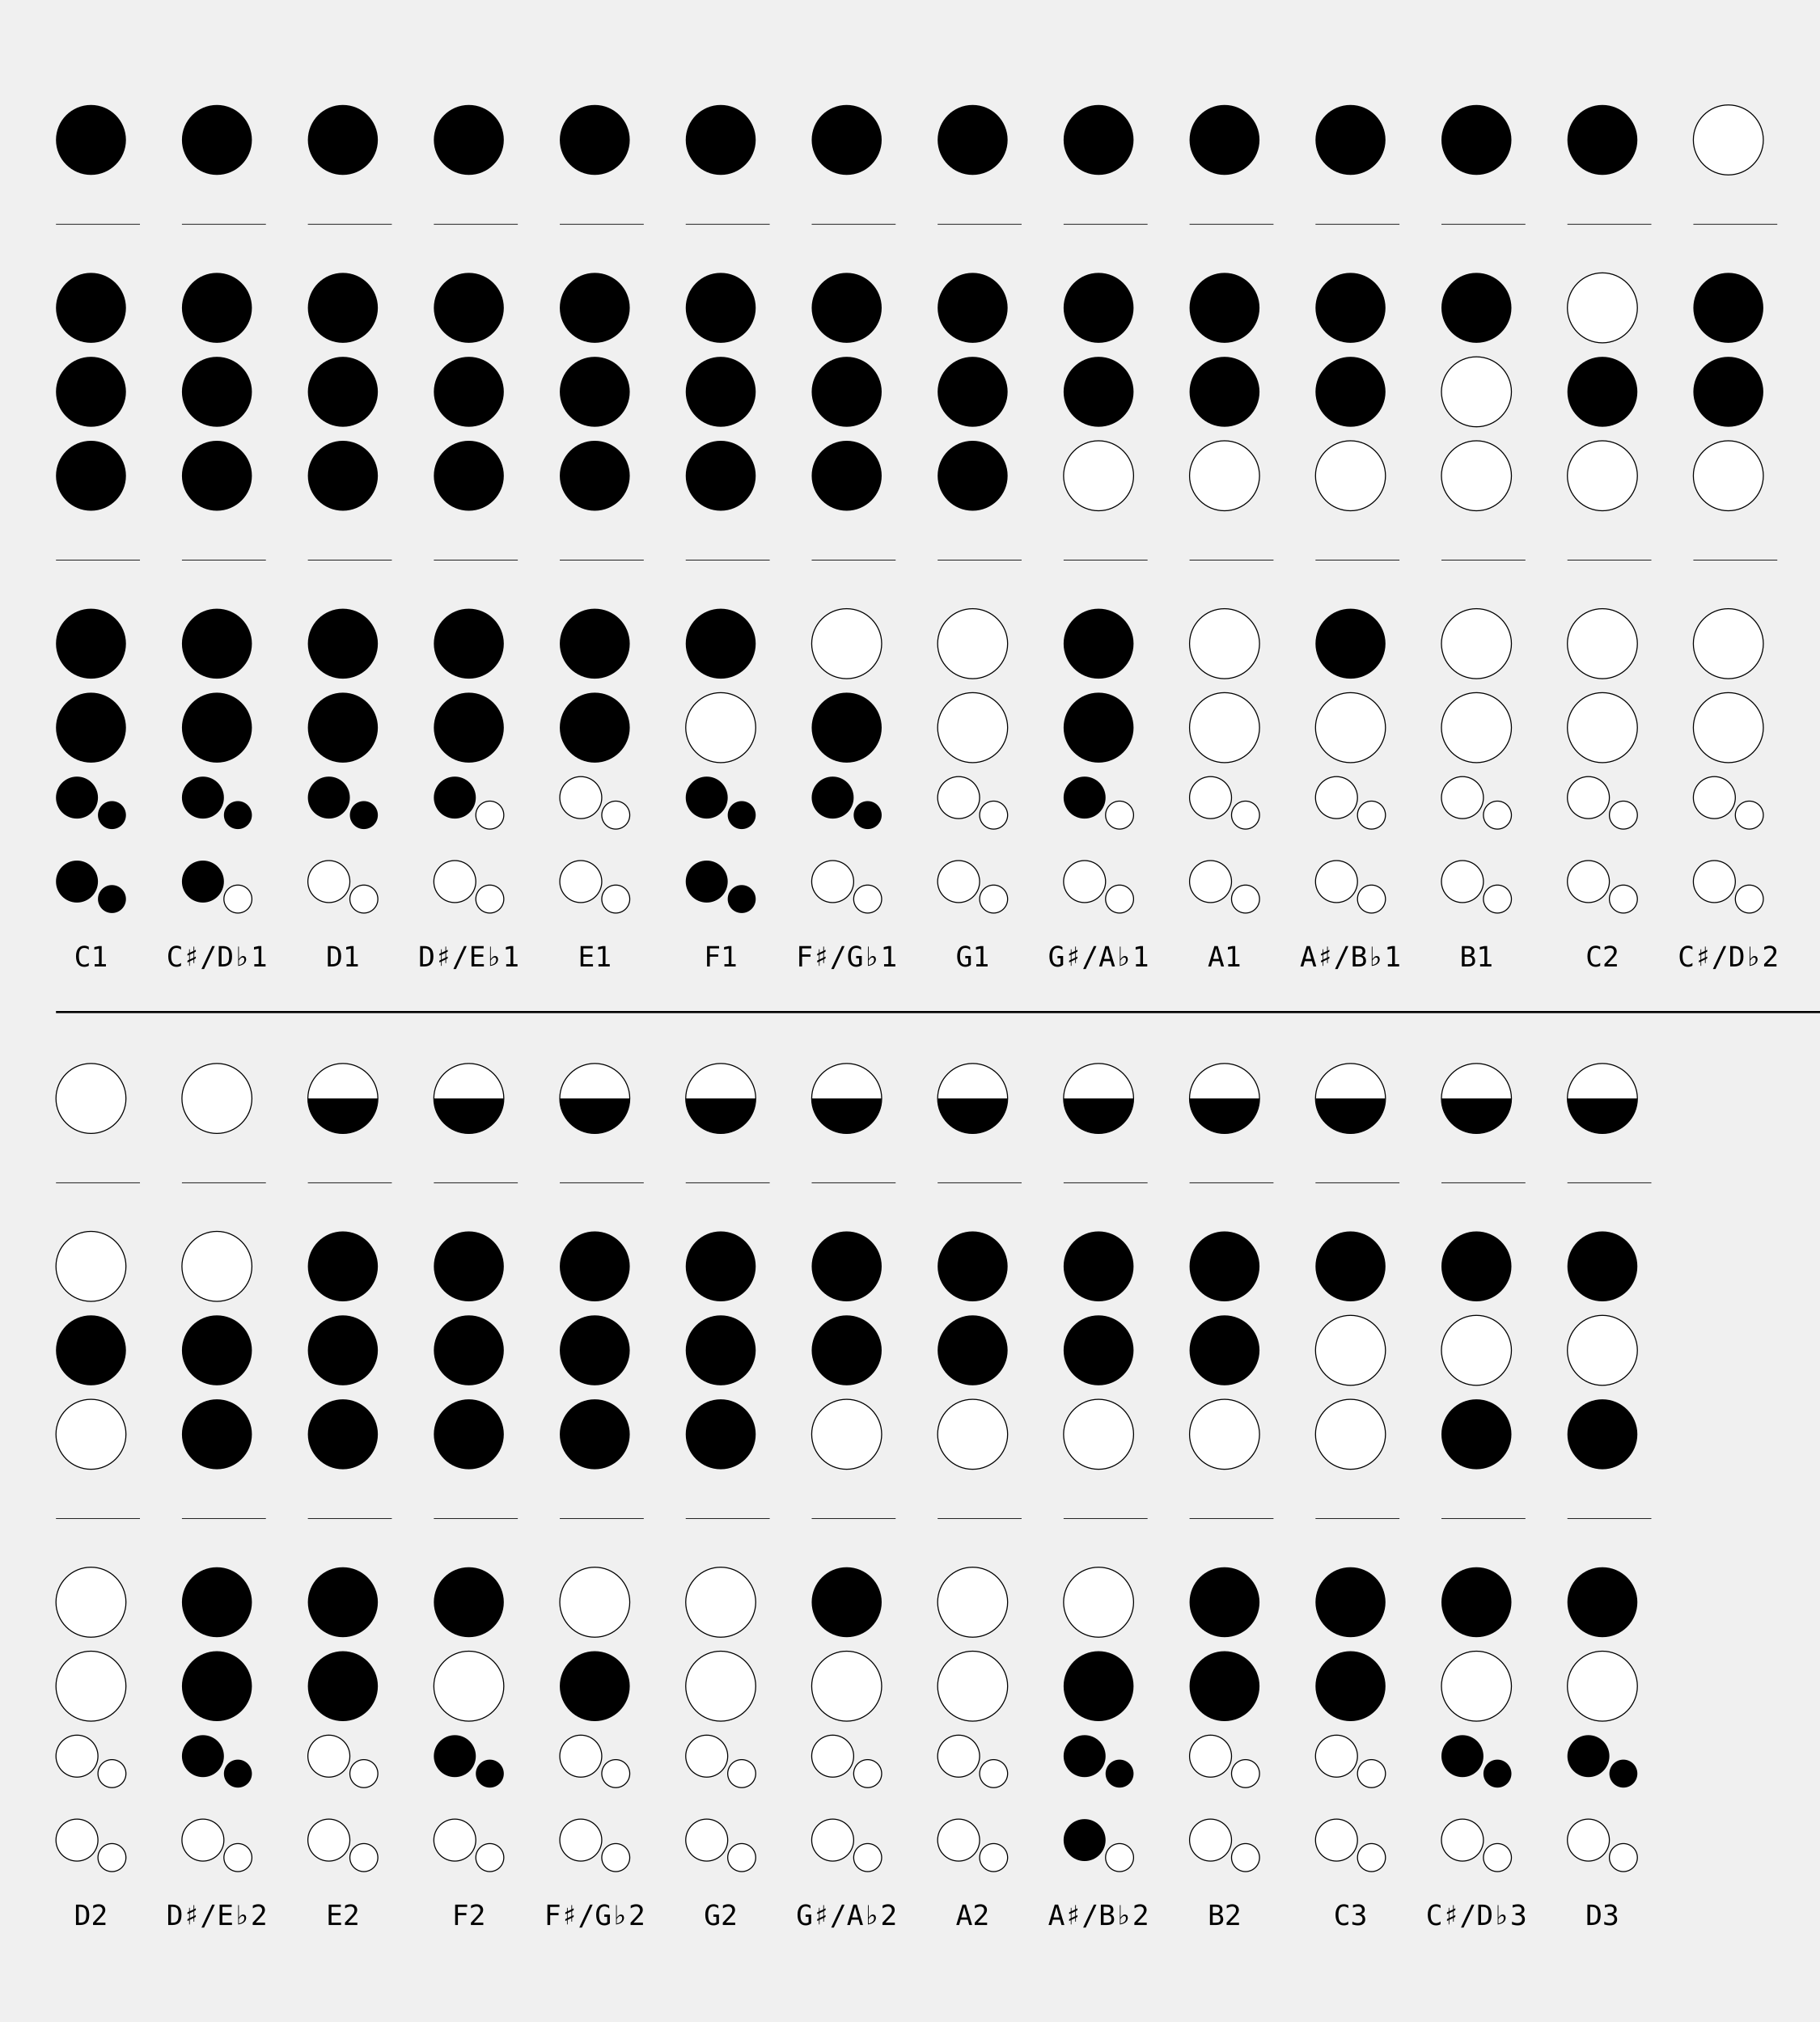
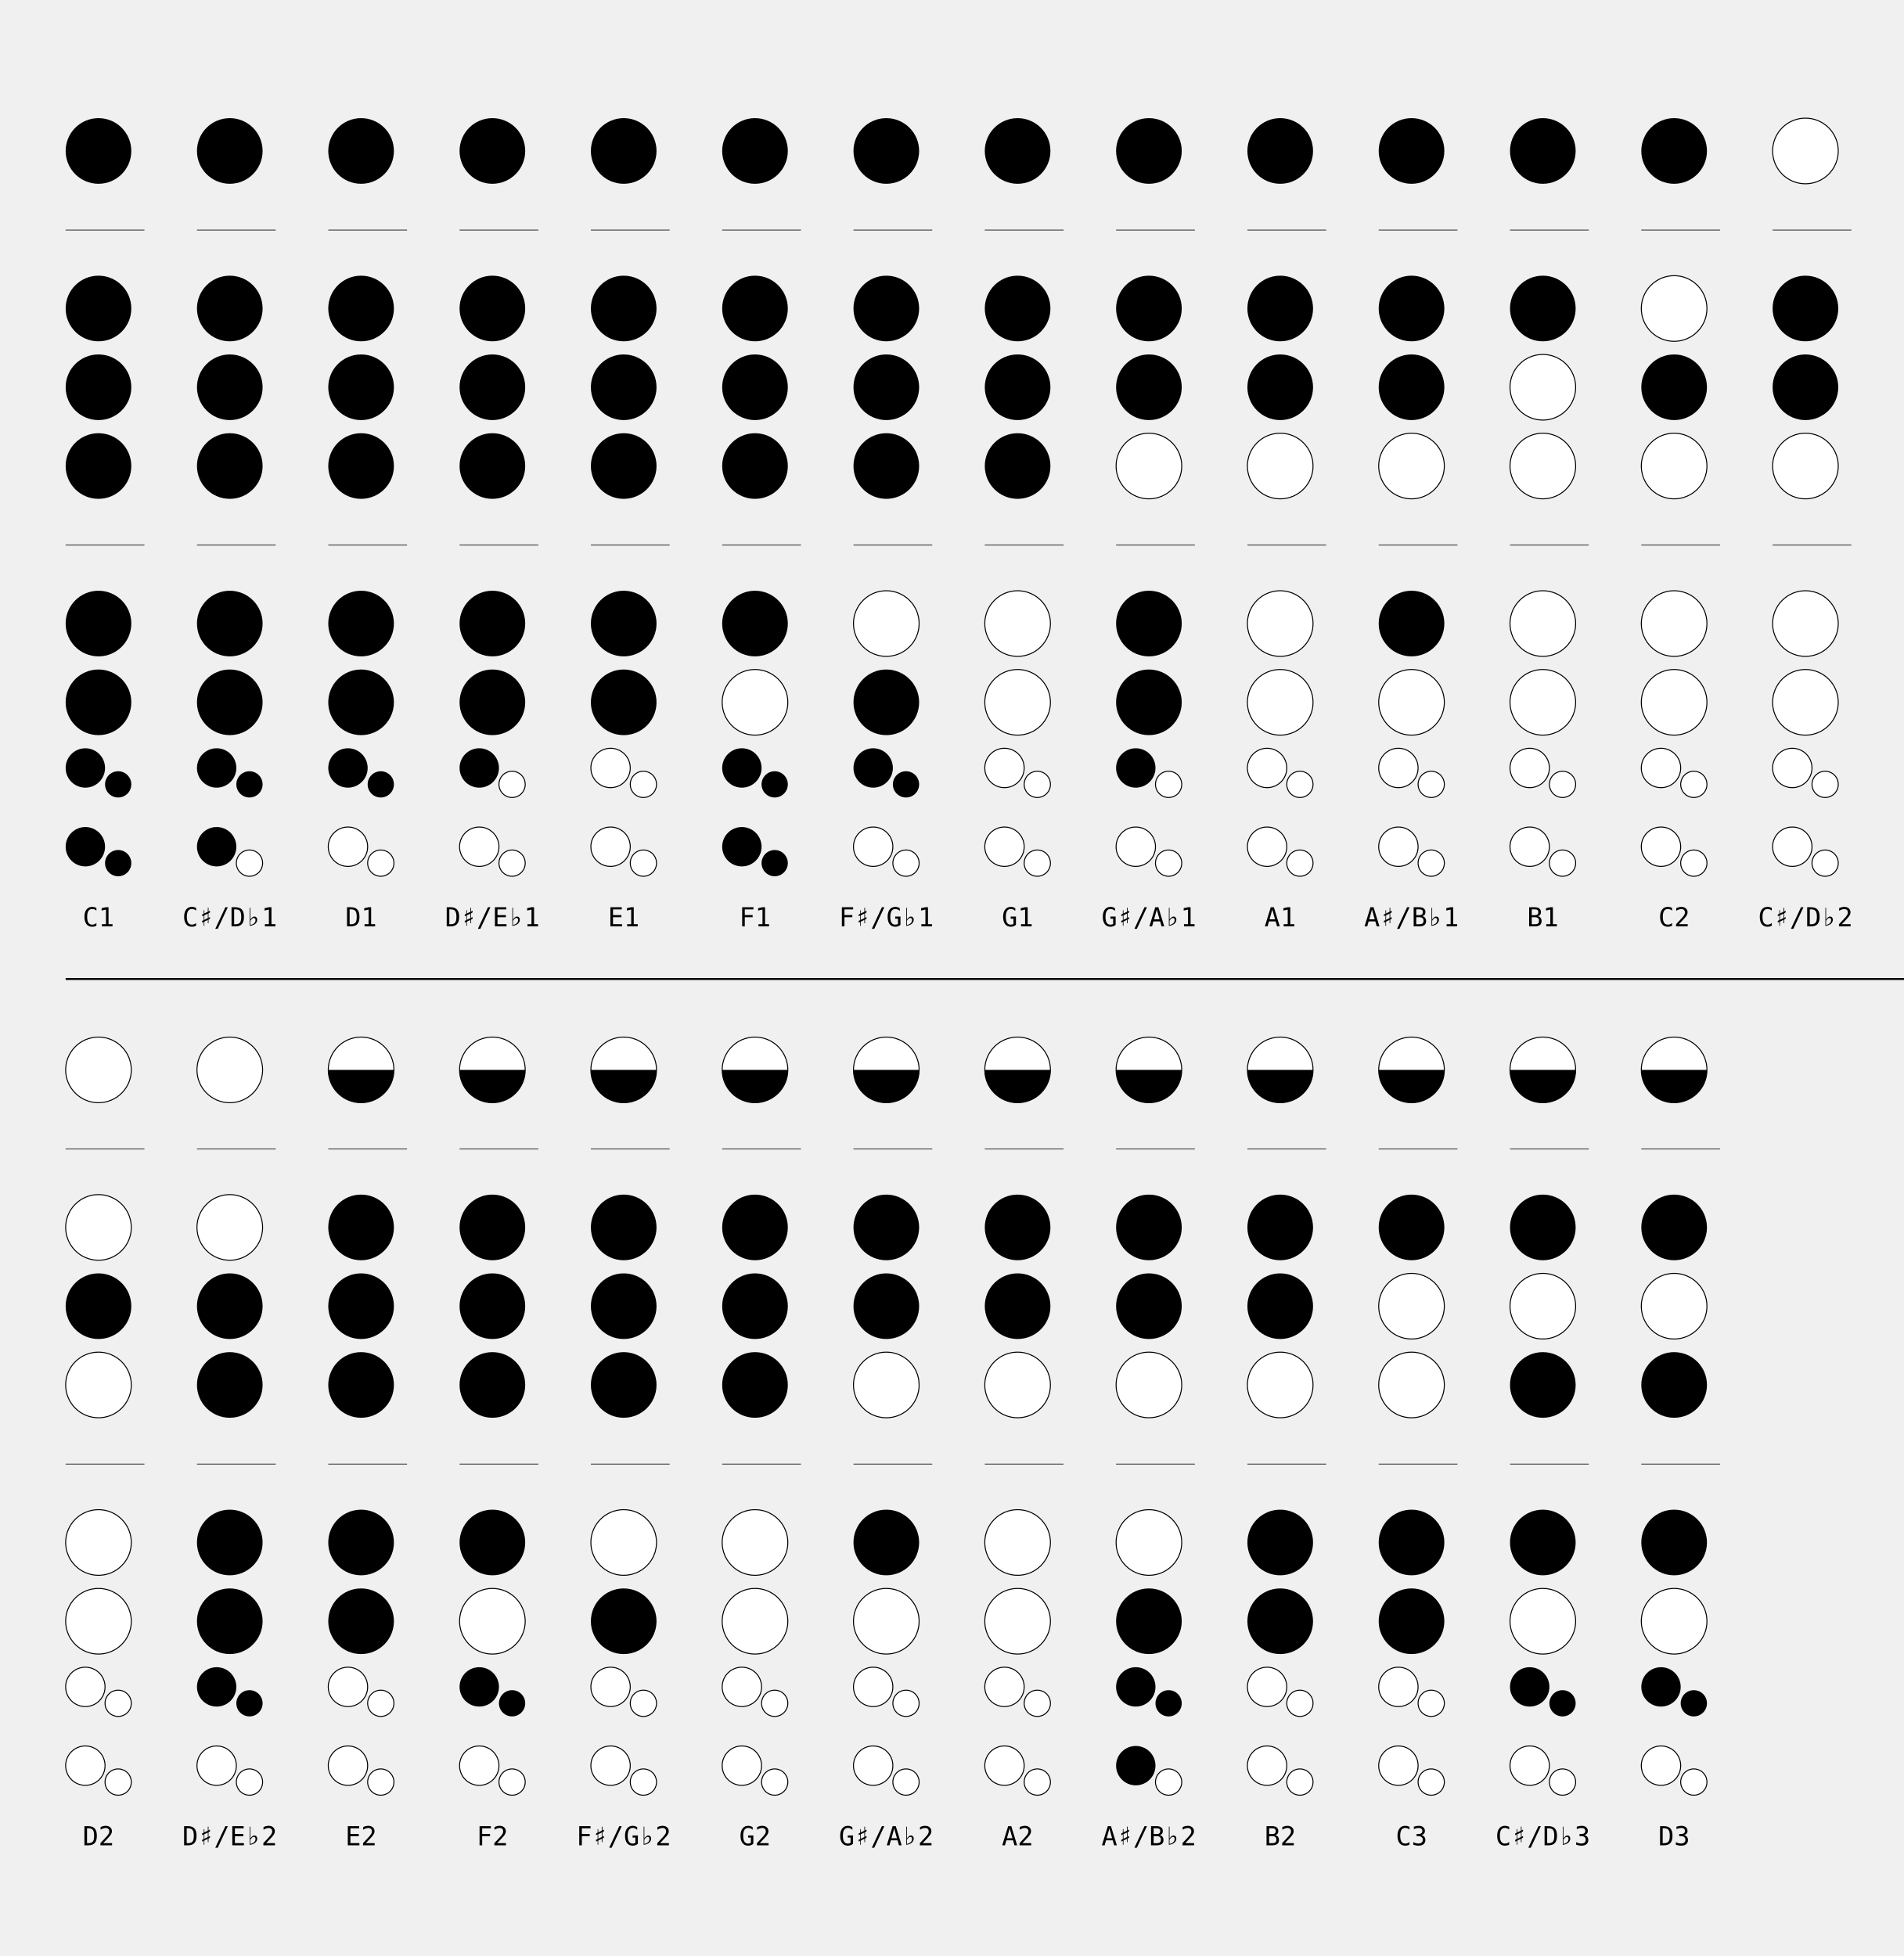
- <svg xmlns="http://www.w3.org/2000/svg" viewBox="0 0 2600 2890">
+ <svg xmlns="http://www.w3.org/2000/svg" viewBox="0 0 2900 2980">
  <defs>
    <circle cx="50" cy="50" r="50" id="pad" />
    <circle cx="80" cy="55" r="20" id="little-hole" />
    <circle cx="30" cy="30" r="30" id="big-hole" />
    <rect x="0" y="50" width="120" height="1" style="fill: black;" id="horizontal-line" />
    <path d="  M 0,50   A 50,50 0 0 0 100,50   Z  " fill="black" id="octave" />
  </defs>
  <style>
    .outline { fill: white; stroke: black; stroke-width: 1.5; }
  </style>
-   <g transform="translate(80,150)">
+   <g transform="translate(100,180)">
    <use x="0" y="0" href="#pad" />
    <use x="0" y="120" href="#horizontal-line" />
    <use x="0" y="240" href="#pad" />
    <use x="0" y="360" href="#pad" />
    <use x="0" y="480" href="#pad" />
    <use x="0" y="600" href="#horizontal-line" />
    <use x="0" y="720" href="#pad" />
    <use x="0" y="840" href="#pad" />
    <use x="0" y="960" href="#little-hole" />
    <use x="0" y="960" href="#big-hole" />
    <use x="0" y="1080" href="#little-hole" />
    <use x="0" y="1080" href="#big-hole" />
    <text x="50" y="1220" class="caption" font-size="40" font-family="monospace" text-anchor="middle" dominant-baseline="middle">  C1 </text>
  </g>
-   <g transform="translate(260,150)">
+   <g transform="translate(300,180)">
    <use x="0" y="0" href="#pad" />
    <use x="0" y="120" href="#horizontal-line" />
    <use x="0" y="240" href="#pad" />
    <use x="0" y="360" href="#pad" />
    <use x="0" y="480" href="#pad" />
    <use x="0" y="600" href="#horizontal-line" />
    <use x="0" y="720" href="#pad" />
    <use x="0" y="840" href="#pad" />
    <use x="0" y="960" href="#little-hole" />
    <use x="0" y="960" href="#big-hole" />
    <use x="0" y="1080" href="#little-hole" class="outline" />
    <use x="0" y="1080" href="#big-hole" />
    <text x="50" y="1220" class="caption" font-size="40" font-family="monospace" text-anchor="middle" dominant-baseline="middle">C♯/D♭1</text>
  </g>
-   <g transform="translate(440,150)">
+   <g transform="translate(500,180)">
    <use x="0" y="0" href="#pad" />
    <use x="0" y="120" href="#horizontal-line" />
    <use x="0" y="240" href="#pad" />
    <use x="0" y="360" href="#pad" />
    <use x="0" y="480" href="#pad" />
    <use x="0" y="600" href="#horizontal-line" />
    <use x="0" y="720" href="#pad" />
    <use x="0" y="840" href="#pad" />
    <use x="0" y="960" href="#little-hole" />
    <use x="0" y="960" href="#big-hole" />
    <use x="0" y="1080" href="#little-hole" class="outline" />
    <use x="0" y="1080" href="#big-hole" class="outline" />
    <text x="50" y="1220" class="caption" font-size="40" font-family="monospace" text-anchor="middle" dominant-baseline="middle">  D1 </text>
  </g>
-   <g transform="translate(620,150)">
+   <g transform="translate(700,180)">
    <use x="0" y="0" href="#pad" />
    <use x="0" y="120" href="#horizontal-line" />
    <use x="0" y="240" href="#pad" />
    <use x="0" y="360" href="#pad" />
    <use x="0" y="480" href="#pad" />
    <use x="0" y="600" href="#horizontal-line" />
    <use x="0" y="720" href="#pad" />
    <use x="0" y="840" href="#pad" />
    <use x="0" y="960" href="#little-hole" class="outline" />
    <use x="0" y="960" href="#big-hole" />
    <use x="0" y="1080" href="#little-hole" class="outline" />
    <use x="0" y="1080" href="#big-hole" class="outline" />
    <text x="50" y="1220" class="caption" font-size="40" font-family="monospace" text-anchor="middle" dominant-baseline="middle">D♯/E♭1</text>
  </g>
-   <g transform="translate(800,150)">
+   <g transform="translate(900,180)">
    <use x="0" y="0" href="#pad" />
    <use x="0" y="120" href="#horizontal-line" />
    <use x="0" y="240" href="#pad" />
    <use x="0" y="360" href="#pad" />
    <use x="0" y="480" href="#pad" />
    <use x="0" y="600" href="#horizontal-line" />
    <use x="0" y="720" href="#pad" />
    <use x="0" y="840" href="#pad" />
    <use x="0" y="960" href="#little-hole" class="outline" />
    <use x="0" y="960" href="#big-hole" class="outline" />
    <use x="0" y="1080" href="#little-hole" class="outline" />
    <use x="0" y="1080" href="#big-hole" class="outline" />
    <text x="50" y="1220" class="caption" font-size="40" font-family="monospace" text-anchor="middle" dominant-baseline="middle">  E1 </text>
  </g>
-   <g transform="translate(980,150)">
+   <g transform="translate(1100,180)">
    <use x="0" y="0" href="#pad" />
    <use x="0" y="120" href="#horizontal-line" />
    <use x="0" y="240" href="#pad" />
    <use x="0" y="360" href="#pad" />
    <use x="0" y="480" href="#pad" />
    <use x="0" y="600" href="#horizontal-line" />
    <use x="0" y="720" href="#pad" />
    <use x="0" y="840" href="#pad" class="outline" />
    <use x="0" y="960" href="#little-hole" />
    <use x="0" y="960" href="#big-hole" />
    <use x="0" y="1080" href="#little-hole" />
    <use x="0" y="1080" href="#big-hole" />
    <text x="50" y="1220" class="caption" font-size="40" font-family="monospace" text-anchor="middle" dominant-baseline="middle">  F1 </text>
  </g>
-   <g transform="translate(1160,150)">
+   <g transform="translate(1300,180)">
    <use x="0" y="0" href="#pad" />
    <use x="0" y="120" href="#horizontal-line" />
    <use x="0" y="240" href="#pad" />
    <use x="0" y="360" href="#pad" />
    <use x="0" y="480" href="#pad" />
    <use x="0" y="600" href="#horizontal-line" />
    <use x="0" y="720" href="#pad" class="outline" />
    <use x="0" y="840" href="#pad" />
    <use x="0" y="960" href="#little-hole" />
    <use x="0" y="960" href="#big-hole" />
    <use x="0" y="1080" href="#little-hole" class="outline" />
    <use x="0" y="1080" href="#big-hole" class="outline" />
    <text x="50" y="1220" class="caption" font-size="40" font-family="monospace" text-anchor="middle" dominant-baseline="middle">F♯/G♭1</text>
  </g>
-   <g transform="translate(1340,150)">
+   <g transform="translate(1500,180)">
    <use x="0" y="0" href="#pad" />
    <use x="0" y="120" href="#horizontal-line" />
    <use x="0" y="240" href="#pad" />
    <use x="0" y="360" href="#pad" />
    <use x="0" y="480" href="#pad" />
    <use x="0" y="600" href="#horizontal-line" />
    <use x="0" y="720" href="#pad" class="outline" />
    <use x="0" y="840" href="#pad" class="outline" />
    <use x="0" y="960" href="#little-hole" class="outline" />
    <use x="0" y="960" href="#big-hole" class="outline" />
    <use x="0" y="1080" href="#little-hole" class="outline" />
    <use x="0" y="1080" href="#big-hole" class="outline" />
    <text x="50" y="1220" class="caption" font-size="40" font-family="monospace" text-anchor="middle" dominant-baseline="middle">  G1 </text>
  </g>
-   <g transform="translate(1520,150)">
+   <g transform="translate(1700,180)">
    <use x="0" y="0" href="#pad" />
    <use x="0" y="120" href="#horizontal-line" />
    <use x="0" y="240" href="#pad" />
    <use x="0" y="360" href="#pad" />
    <use x="0" y="480" href="#pad" class="outline" />
    <use x="0" y="600" href="#horizontal-line" />
    <use x="0" y="720" href="#pad" />
    <use x="0" y="840" href="#pad" />
    <use x="0" y="960" href="#little-hole" class="outline" />
    <use x="0" y="960" href="#big-hole" />
    <use x="0" y="1080" href="#little-hole" class="outline" />
    <use x="0" y="1080" href="#big-hole" class="outline" />
    <text x="50" y="1220" class="caption" font-size="40" font-family="monospace" text-anchor="middle" dominant-baseline="middle">G♯/A♭1</text>
  </g>
-   <g transform="translate(1700,150)">
+   <g transform="translate(1900,180)">
    <use x="0" y="0" href="#pad" />
    <use x="0" y="120" href="#horizontal-line" />
    <use x="0" y="240" href="#pad" />
    <use x="0" y="360" href="#pad" />
    <use x="0" y="480" href="#pad" class="outline" />
    <use x="0" y="600" href="#horizontal-line" />
    <use x="0" y="720" href="#pad" class="outline" />
    <use x="0" y="840" href="#pad" class="outline" />
    <use x="0" y="960" href="#little-hole" class="outline" />
    <use x="0" y="960" href="#big-hole" class="outline" />
    <use x="0" y="1080" href="#little-hole" class="outline" />
    <use x="0" y="1080" href="#big-hole" class="outline" />
    <text x="50" y="1220" class="caption" font-size="40" font-family="monospace" text-anchor="middle" dominant-baseline="middle">  A1 </text>
  </g>
-   <g transform="translate(1880,150)">
+   <g transform="translate(2100,180)">
    <use x="0" y="0" href="#pad" />
    <use x="0" y="120" href="#horizontal-line" />
    <use x="0" y="240" href="#pad" />
    <use x="0" y="360" href="#pad" />
    <use x="0" y="480" href="#pad" class="outline" />
    <use x="0" y="600" href="#horizontal-line" />
    <use x="0" y="720" href="#pad" />
    <use x="0" y="840" href="#pad" class="outline" />
    <use x="0" y="960" href="#little-hole" class="outline" />
    <use x="0" y="960" href="#big-hole" class="outline" />
    <use x="0" y="1080" href="#little-hole" class="outline" />
    <use x="0" y="1080" href="#big-hole" class="outline" />
    <text x="50" y="1220" class="caption" font-size="40" font-family="monospace" text-anchor="middle" dominant-baseline="middle">A♯/B♭1</text>
  </g>
-   <g transform="translate(2060,150)">
+   <g transform="translate(2300,180)">
    <use x="0" y="0" href="#pad" />
    <use x="0" y="120" href="#horizontal-line" />
    <use x="0" y="240" href="#pad" />
    <use x="0" y="360" href="#pad" class="outline" />
    <use x="0" y="480" href="#pad" class="outline" />
    <use x="0" y="600" href="#horizontal-line" />
    <use x="0" y="720" href="#pad" class="outline" />
    <use x="0" y="840" href="#pad" class="outline" />
    <use x="0" y="960" href="#little-hole" class="outline" />
    <use x="0" y="960" href="#big-hole" class="outline" />
    <use x="0" y="1080" href="#little-hole" class="outline" />
    <use x="0" y="1080" href="#big-hole" class="outline" />
    <text x="50" y="1220" class="caption" font-size="40" font-family="monospace" text-anchor="middle" dominant-baseline="middle">  B1 </text>
  </g>
-   <g transform="translate(2240,150)">
+   <g transform="translate(2500,180)">
    <use x="0" y="0" href="#pad" />
    <use x="0" y="120" href="#horizontal-line" />
    <use x="0" y="240" href="#pad" class="outline" />
    <use x="0" y="360" href="#pad" />
    <use x="0" y="480" href="#pad" class="outline" />
    <use x="0" y="600" href="#horizontal-line" />
    <use x="0" y="720" href="#pad" class="outline" />
    <use x="0" y="840" href="#pad" class="outline" />
    <use x="0" y="960" href="#little-hole" class="outline" />
    <use x="0" y="960" href="#big-hole" class="outline" />
    <use x="0" y="1080" href="#little-hole" class="outline" />
    <use x="0" y="1080" href="#big-hole" class="outline" />
    <text x="50" y="1220" class="caption" font-size="40" font-family="monospace" text-anchor="middle" dominant-baseline="middle">  C2 </text>
  </g>
-   <g transform="translate(2420,150)">
+   <g transform="translate(2700,180)">
    <use x="0" y="0" href="#pad" class="outline" />
    <use x="0" y="120" href="#horizontal-line" />
    <use x="0" y="240" href="#pad" />
    <use x="0" y="360" href="#pad" />
    <use x="0" y="480" href="#pad" class="outline" />
    <use x="0" y="600" href="#horizontal-line" />
    <use x="0" y="720" href="#pad" class="outline" />
    <use x="0" y="840" href="#pad" class="outline" />
    <use x="0" y="960" href="#little-hole" class="outline" />
    <use x="0" y="960" href="#big-hole" class="outline" />
    <use x="0" y="1080" href="#little-hole" class="outline" />
    <use x="0" y="1080" href="#big-hole" class="outline" />
    <text x="50" y="1220" class="caption" font-size="40" font-family="monospace" text-anchor="middle" dominant-baseline="middle">C♯/D♭2</text>
  </g>
-   <rect x="80" y="1445" width="2600" height="3" />
-   <g transform="translate(80,1520)">
+   <rect x="100" y="1490" width="2900" height="3" />
+   <g transform="translate(100,1580)">
    <use x="0" y="0" href="#pad" class="outline" />
    <use x="0" y="120" href="#horizontal-line" />
    <use x="0" y="240" href="#pad" class="outline" />
    <use x="0" y="360" href="#pad" />
    <use x="0" y="480" href="#pad" class="outline" />
    <use x="0" y="600" href="#horizontal-line" />
    <use x="0" y="720" href="#pad" class="outline" />
    <use x="0" y="840" href="#pad" class="outline" />
    <use x="0" y="960" href="#little-hole" class="outline" />
    <use x="0" y="960" href="#big-hole" class="outline" />
    <use x="0" y="1080" href="#little-hole" class="outline" />
    <use x="0" y="1080" href="#big-hole" class="outline" />
    <text x="50" y="1220" class="caption" font-size="40" font-family="monospace" text-anchor="middle" dominant-baseline="middle">  D2 </text>
  </g>
-   <g transform="translate(260,1520)">
+   <g transform="translate(300,1580)">
    <use x="0" y="0" href="#pad" class="outline" />
    <use x="0" y="120" href="#horizontal-line" />
    <use x="0" y="240" href="#pad" class="outline" />
    <use x="0" y="360" href="#pad" />
    <use x="0" y="480" href="#pad" />
    <use x="0" y="600" href="#horizontal-line" />
    <use x="0" y="720" href="#pad" />
    <use x="0" y="840" href="#pad" />
    <use x="0" y="960" href="#little-hole" />
    <use x="0" y="960" href="#big-hole" />
    <use x="0" y="1080" href="#little-hole" class="outline" />
    <use x="0" y="1080" href="#big-hole" class="outline" />
    <text x="50" y="1220" class="caption" font-size="40" font-family="monospace" text-anchor="middle" dominant-baseline="middle">D♯/E♭2</text>
  </g>
-   <g transform="translate(440,1520)">
+   <g transform="translate(500,1580)">
    <use x="0" y="0" href="#pad" class="outline" />
    <use x="0" y="0" href="#octave" />
    <use x="0" y="120" href="#horizontal-line" />
    <use x="0" y="240" href="#pad" />
    <use x="0" y="360" href="#pad" />
    <use x="0" y="480" href="#pad" />
    <use x="0" y="600" href="#horizontal-line" />
    <use x="0" y="720" href="#pad" />
    <use x="0" y="840" href="#pad" />
    <use x="0" y="960" href="#little-hole" class="outline" />
    <use x="0" y="960" href="#big-hole" class="outline" />
    <use x="0" y="1080" href="#little-hole" class="outline" />
    <use x="0" y="1080" href="#big-hole" class="outline" />
    <text x="50" y="1220" class="caption" font-size="40" font-family="monospace" text-anchor="middle" dominant-baseline="middle">  E2 </text>
  </g>
-   <g transform="translate(620,1520)">
+   <g transform="translate(700,1580)">
    <use x="0" y="0" href="#pad" class="outline" />
    <use x="0" y="0" href="#octave" />
    <use x="0" y="120" href="#horizontal-line" />
    <use x="0" y="240" href="#pad" />
    <use x="0" y="360" href="#pad" />
    <use x="0" y="480" href="#pad" />
    <use x="0" y="600" href="#horizontal-line" />
    <use x="0" y="720" href="#pad" />
    <use x="0" y="840" href="#pad" class="outline" />
    <use x="0" y="960" href="#little-hole" />
    <use x="0" y="960" href="#big-hole" />
    <use x="0" y="1080" href="#little-hole" class="outline" />
    <use x="0" y="1080" href="#big-hole" class="outline" />
    <text x="50" y="1220" class="caption" font-size="40" font-family="monospace" text-anchor="middle" dominant-baseline="middle">  F2 </text>
  </g>
-   <g transform="translate(800,1520)">
+   <g transform="translate(900,1580)">
    <use x="0" y="0" href="#pad" class="outline" />
    <use x="0" y="0" href="#octave" />
    <use x="0" y="120" href="#horizontal-line" />
    <use x="0" y="240" href="#pad" />
    <use x="0" y="360" href="#pad" />
    <use x="0" y="480" href="#pad" />
    <use x="0" y="600" href="#horizontal-line" />
    <use x="0" y="720" href="#pad" class="outline" />
    <use x="0" y="840" href="#pad" />
    <use x="0" y="960" href="#little-hole" class="outline" />
    <use x="0" y="960" href="#big-hole" class="outline" />
    <use x="0" y="1080" href="#little-hole" class="outline" />
    <use x="0" y="1080" href="#big-hole" class="outline" />
    <text x="50" y="1220" class="caption" font-size="40" font-family="monospace" text-anchor="middle" dominant-baseline="middle">F♯/G♭2</text>
  </g>
-   <g transform="translate(980,1520)">
+   <g transform="translate(1100,1580)">
    <use x="0" y="0" href="#pad" class="outline" />
    <use x="0" y="0" href="#octave" />
    <use x="0" y="120" href="#horizontal-line" />
    <use x="0" y="240" href="#pad" />
    <use x="0" y="360" href="#pad" />
    <use x="0" y="480" href="#pad" />
    <use x="0" y="600" href="#horizontal-line" />
    <use x="0" y="720" href="#pad" class="outline" />
    <use x="0" y="840" href="#pad" class="outline" />
    <use x="0" y="960" href="#little-hole" class="outline" />
    <use x="0" y="960" href="#big-hole" class="outline" />
    <use x="0" y="1080" href="#little-hole" class="outline" />
    <use x="0" y="1080" href="#big-hole" class="outline" />
    <text x="50" y="1220" class="caption" font-size="40" font-family="monospace" text-anchor="middle" dominant-baseline="middle">  G2 </text>
  </g>
-   <g transform="translate(1160,1520)">
+   <g transform="translate(1300,1580)">
    <use x="0" y="0" href="#pad" class="outline" />
    <use x="0" y="0" href="#octave" />
    <use x="0" y="120" href="#horizontal-line" />
    <use x="0" y="240" href="#pad" />
    <use x="0" y="360" href="#pad" />
    <use x="0" y="480" href="#pad" class="outline" />
    <use x="0" y="600" href="#horizontal-line" />
    <use x="0" y="720" href="#pad" />
    <use x="0" y="840" href="#pad" class="outline" />
    <use x="0" y="960" href="#little-hole" class="outline" />
    <use x="0" y="960" href="#big-hole" class="outline" />
    <use x="0" y="1080" href="#little-hole" class="outline" />
    <use x="0" y="1080" href="#big-hole" class="outline" />
    <text x="50" y="1220" class="caption" font-size="40" font-family="monospace" text-anchor="middle" dominant-baseline="middle">G♯/A♭2</text>
  </g>
-   <g transform="translate(1340,1520)">
+   <g transform="translate(1500,1580)">
    <use x="0" y="0" href="#pad" class="outline" />
    <use x="0" y="0" href="#octave" />
    <use x="0" y="120" href="#horizontal-line" />
    <use x="0" y="240" href="#pad" />
    <use x="0" y="360" href="#pad" />
    <use x="0" y="480" href="#pad" class="outline" />
    <use x="0" y="600" href="#horizontal-line" />
    <use x="0" y="720" href="#pad" class="outline" />
    <use x="0" y="840" href="#pad" class="outline" />
    <use x="0" y="960" href="#little-hole" class="outline" />
    <use x="0" y="960" href="#big-hole" class="outline" />
    <use x="0" y="1080" href="#little-hole" class="outline" />
    <use x="0" y="1080" href="#big-hole" class="outline" />
    <text x="50" y="1220" class="caption" font-size="40" font-family="monospace" text-anchor="middle" dominant-baseline="middle">  A2 </text>
  </g>
-   <g transform="translate(1520,1520)">
+   <g transform="translate(1700,1580)">
    <use x="0" y="0" href="#pad" class="outline" />
    <use x="0" y="0" href="#octave" />
    <use x="0" y="120" href="#horizontal-line" />
    <use x="0" y="240" href="#pad" />
    <use x="0" y="360" href="#pad" />
    <use x="0" y="480" href="#pad" class="outline" />
    <use x="0" y="600" href="#horizontal-line" />
    <use x="0" y="720" href="#pad" class="outline" />
    <use x="0" y="840" href="#pad" />
    <use x="0" y="960" href="#little-hole" />
    <use x="0" y="960" href="#big-hole" />
    <use x="0" y="1080" href="#little-hole" class="outline" />
    <use x="0" y="1080" href="#big-hole" />
    <text x="50" y="1220" class="caption" font-size="40" font-family="monospace" text-anchor="middle" dominant-baseline="middle">A♯/B♭2</text>
  </g>
-   <g transform="translate(1700,1520)">
+   <g transform="translate(1900,1580)">
    <use x="0" y="0" href="#pad" class="outline" />
    <use x="0" y="0" href="#octave" />
    <use x="0" y="120" href="#horizontal-line" />
    <use x="0" y="240" href="#pad" />
    <use x="0" y="360" href="#pad" />
    <use x="0" y="480" href="#pad" class="outline" />
    <use x="0" y="600" href="#horizontal-line" />
    <use x="0" y="720" href="#pad" />
    <use x="0" y="840" href="#pad" />
    <use x="0" y="960" href="#little-hole" class="outline" />
    <use x="0" y="960" href="#big-hole" class="outline" />
    <use x="0" y="1080" href="#little-hole" class="outline" />
    <use x="0" y="1080" href="#big-hole" class="outline" />
    <text x="50" y="1220" class="caption" font-size="40" font-family="monospace" text-anchor="middle" dominant-baseline="middle">  B2 </text>
  </g>
-   <g transform="translate(1880,1520)">
+   <g transform="translate(2100,1580)">
    <use x="0" y="0" href="#pad" class="outline" />
    <use x="0" y="0" href="#octave" />
    <use x="0" y="120" href="#horizontal-line" />
    <use x="0" y="240" href="#pad" />
    <use x="0" y="360" href="#pad" class="outline" />
    <use x="0" y="480" href="#pad" class="outline" />
    <use x="0" y="600" href="#horizontal-line" />
    <use x="0" y="720" href="#pad" />
    <use x="0" y="840" href="#pad" />
    <use x="0" y="960" href="#little-hole" class="outline" />
    <use x="0" y="960" href="#big-hole" class="outline" />
    <use x="0" y="1080" href="#little-hole" class="outline" />
    <use x="0" y="1080" href="#big-hole" class="outline" />
    <text x="50" y="1220" class="caption" font-size="40" font-family="monospace" text-anchor="middle" dominant-baseline="middle">  C3 </text>
  </g>
-   <g transform="translate(2060,1520)">
+   <g transform="translate(2300,1580)">
    <use x="0" y="0" href="#pad" class="outline" />
    <use x="0" y="0" href="#octave" />
    <use x="0" y="120" href="#horizontal-line" />
    <use x="0" y="240" href="#pad" />
    <use x="0" y="360" href="#pad" class="outline" />
    <use x="0" y="480" href="#pad" />
    <use x="0" y="600" href="#horizontal-line" />
    <use x="0" y="720" href="#pad" />
    <use x="0" y="840" href="#pad" class="outline" />
    <use x="0" y="960" href="#little-hole" />
    <use x="0" y="960" href="#big-hole" />
    <use x="0" y="1080" href="#little-hole" class="outline" />
    <use x="0" y="1080" href="#big-hole" class="outline" />
    <text x="50" y="1220" class="caption" font-size="40" font-family="monospace" text-anchor="middle" dominant-baseline="middle">C♯/D♭3</text>
  </g>
-   <g transform="translate(2240,1520)">
+   <g transform="translate(2500,1580)">
    <use x="0" y="0" href="#pad" class="outline" />
    <use x="0" y="0" href="#octave" />
    <use x="0" y="120" href="#horizontal-line" />
    <use x="0" y="240" href="#pad" />
    <use x="0" y="360" href="#pad" class="outline" />
    <use x="0" y="480" href="#pad" />
    <use x="0" y="600" href="#horizontal-line" />
    <use x="0" y="720" href="#pad" />
    <use x="0" y="840" href="#pad" class="outline" />
    <use x="0" y="960" href="#little-hole" />
    <use x="0" y="960" href="#big-hole" />
    <use x="0" y="1080" href="#little-hole" class="outline" />
    <use x="0" y="1080" href="#big-hole" class="outline" />
    <text x="50" y="1220" class="caption" font-size="40" font-family="monospace" text-anchor="middle" dominant-baseline="middle">  D3 </text>
  </g>
</svg>
